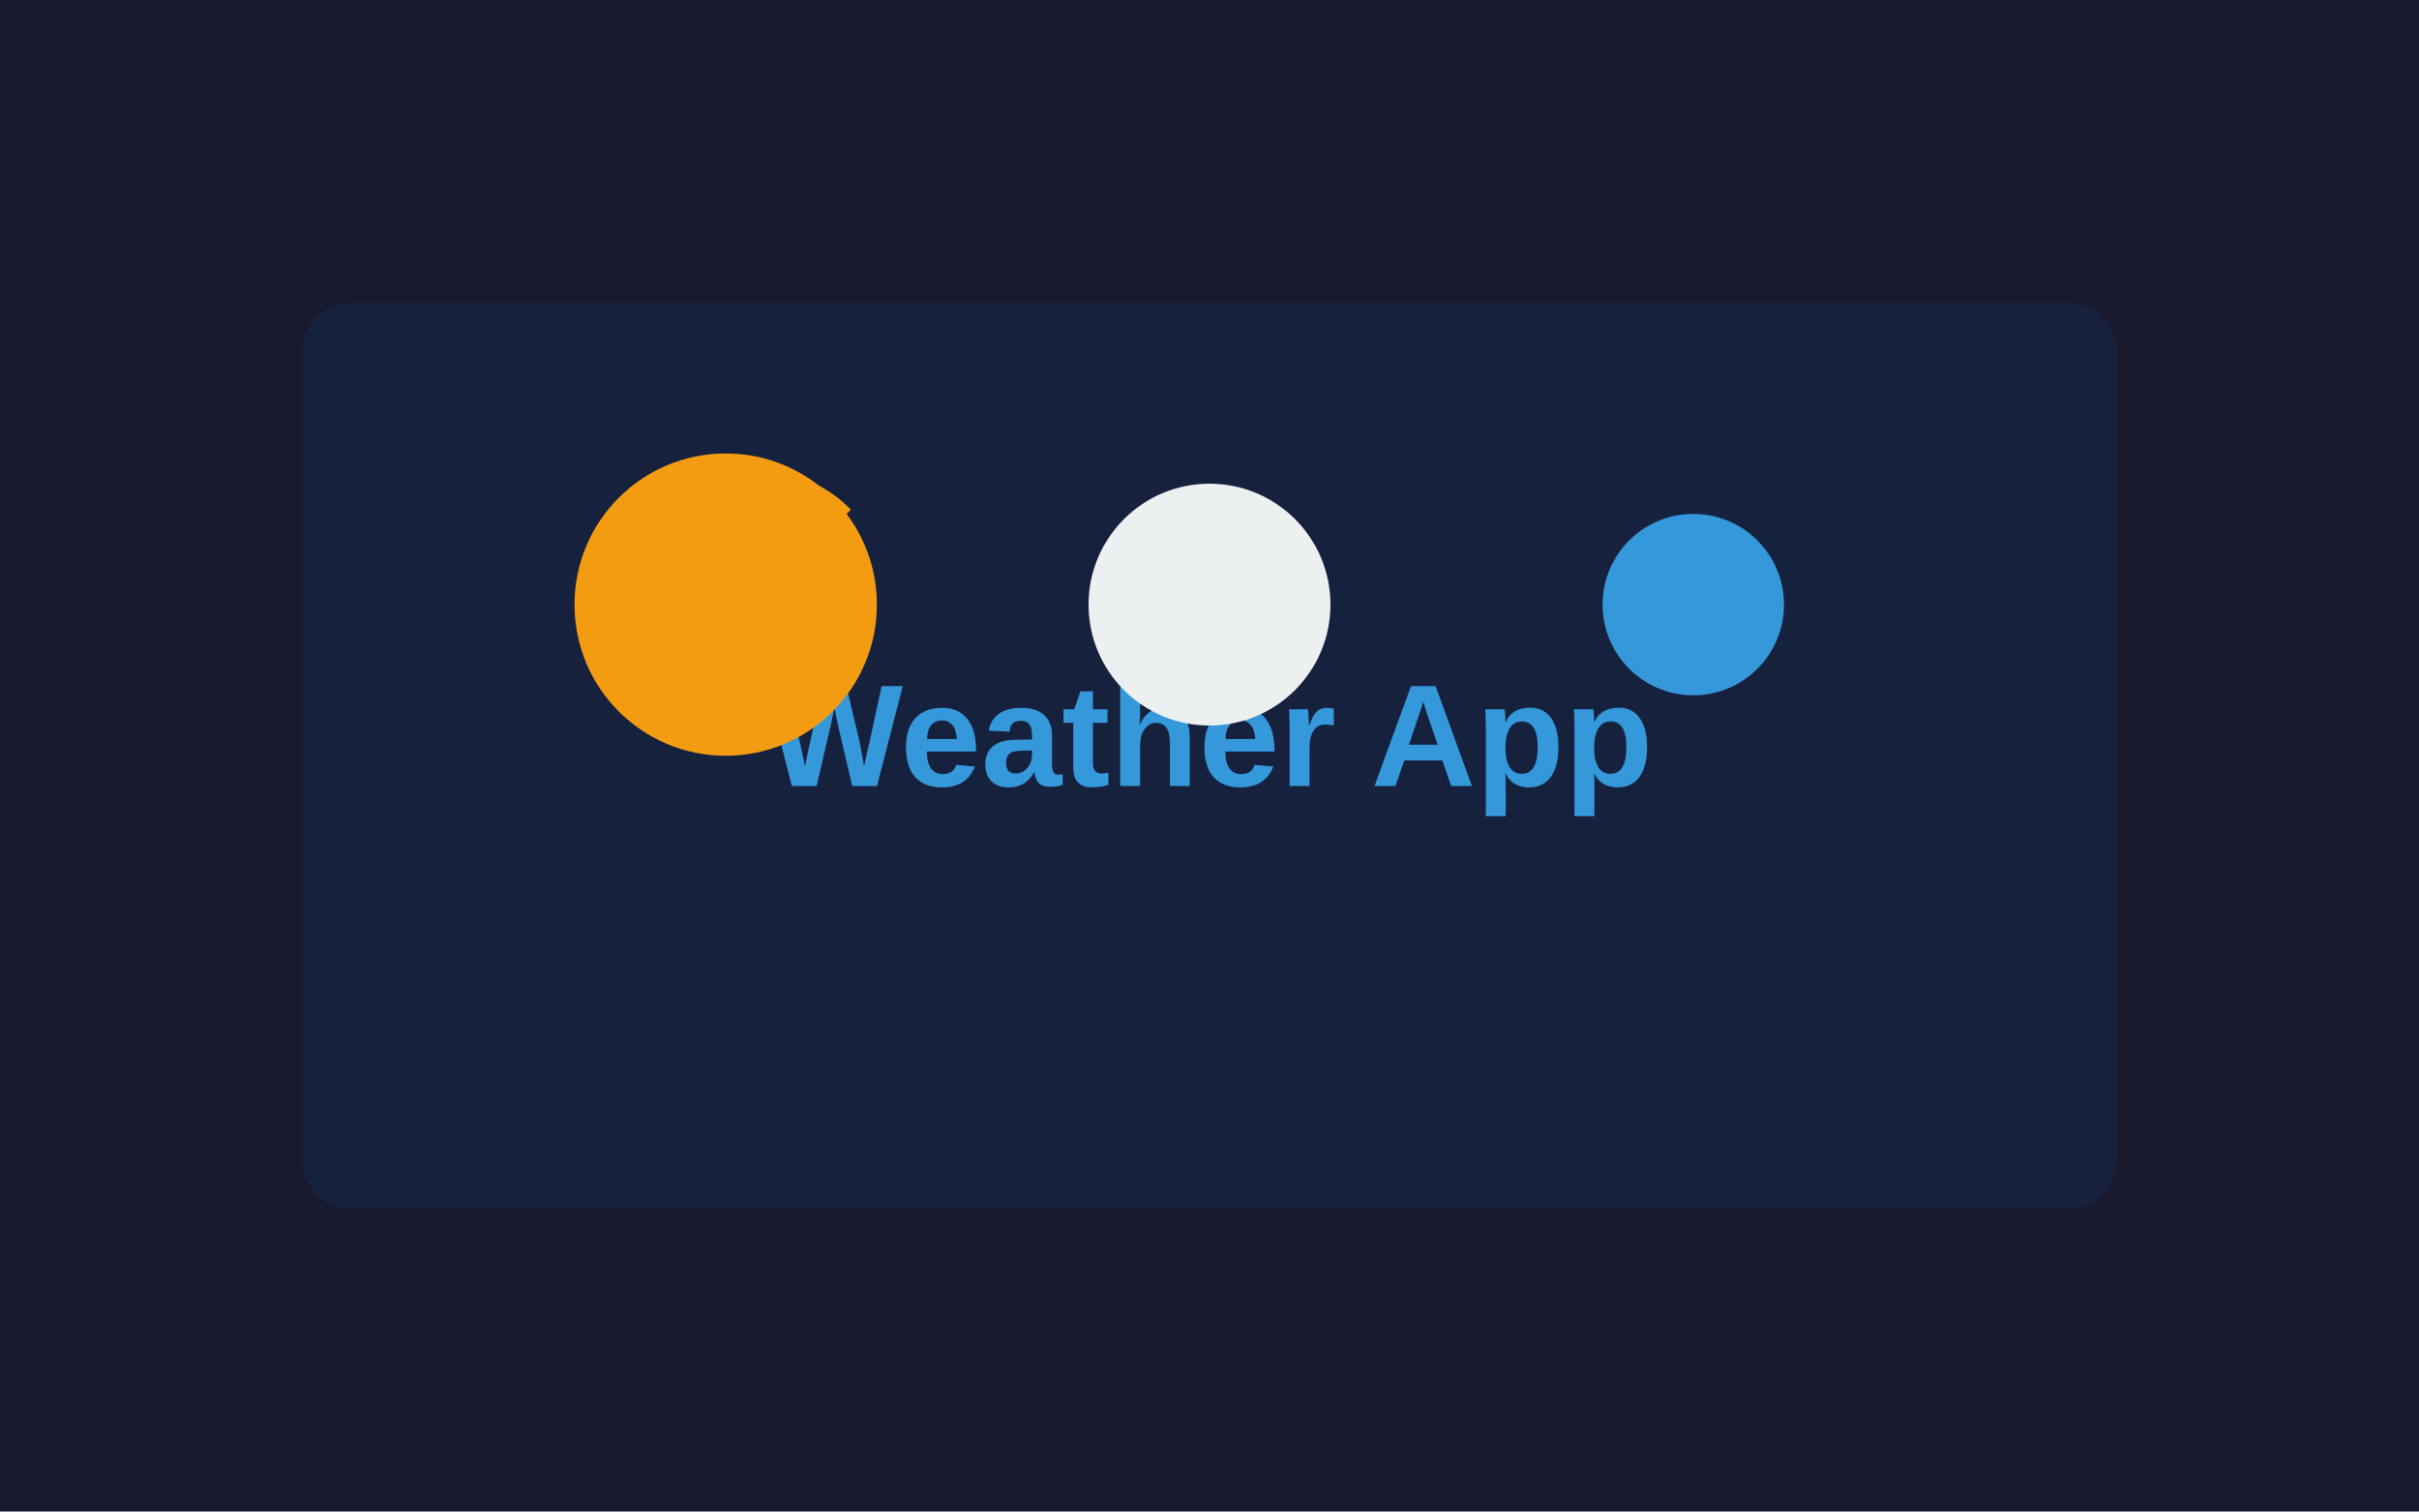
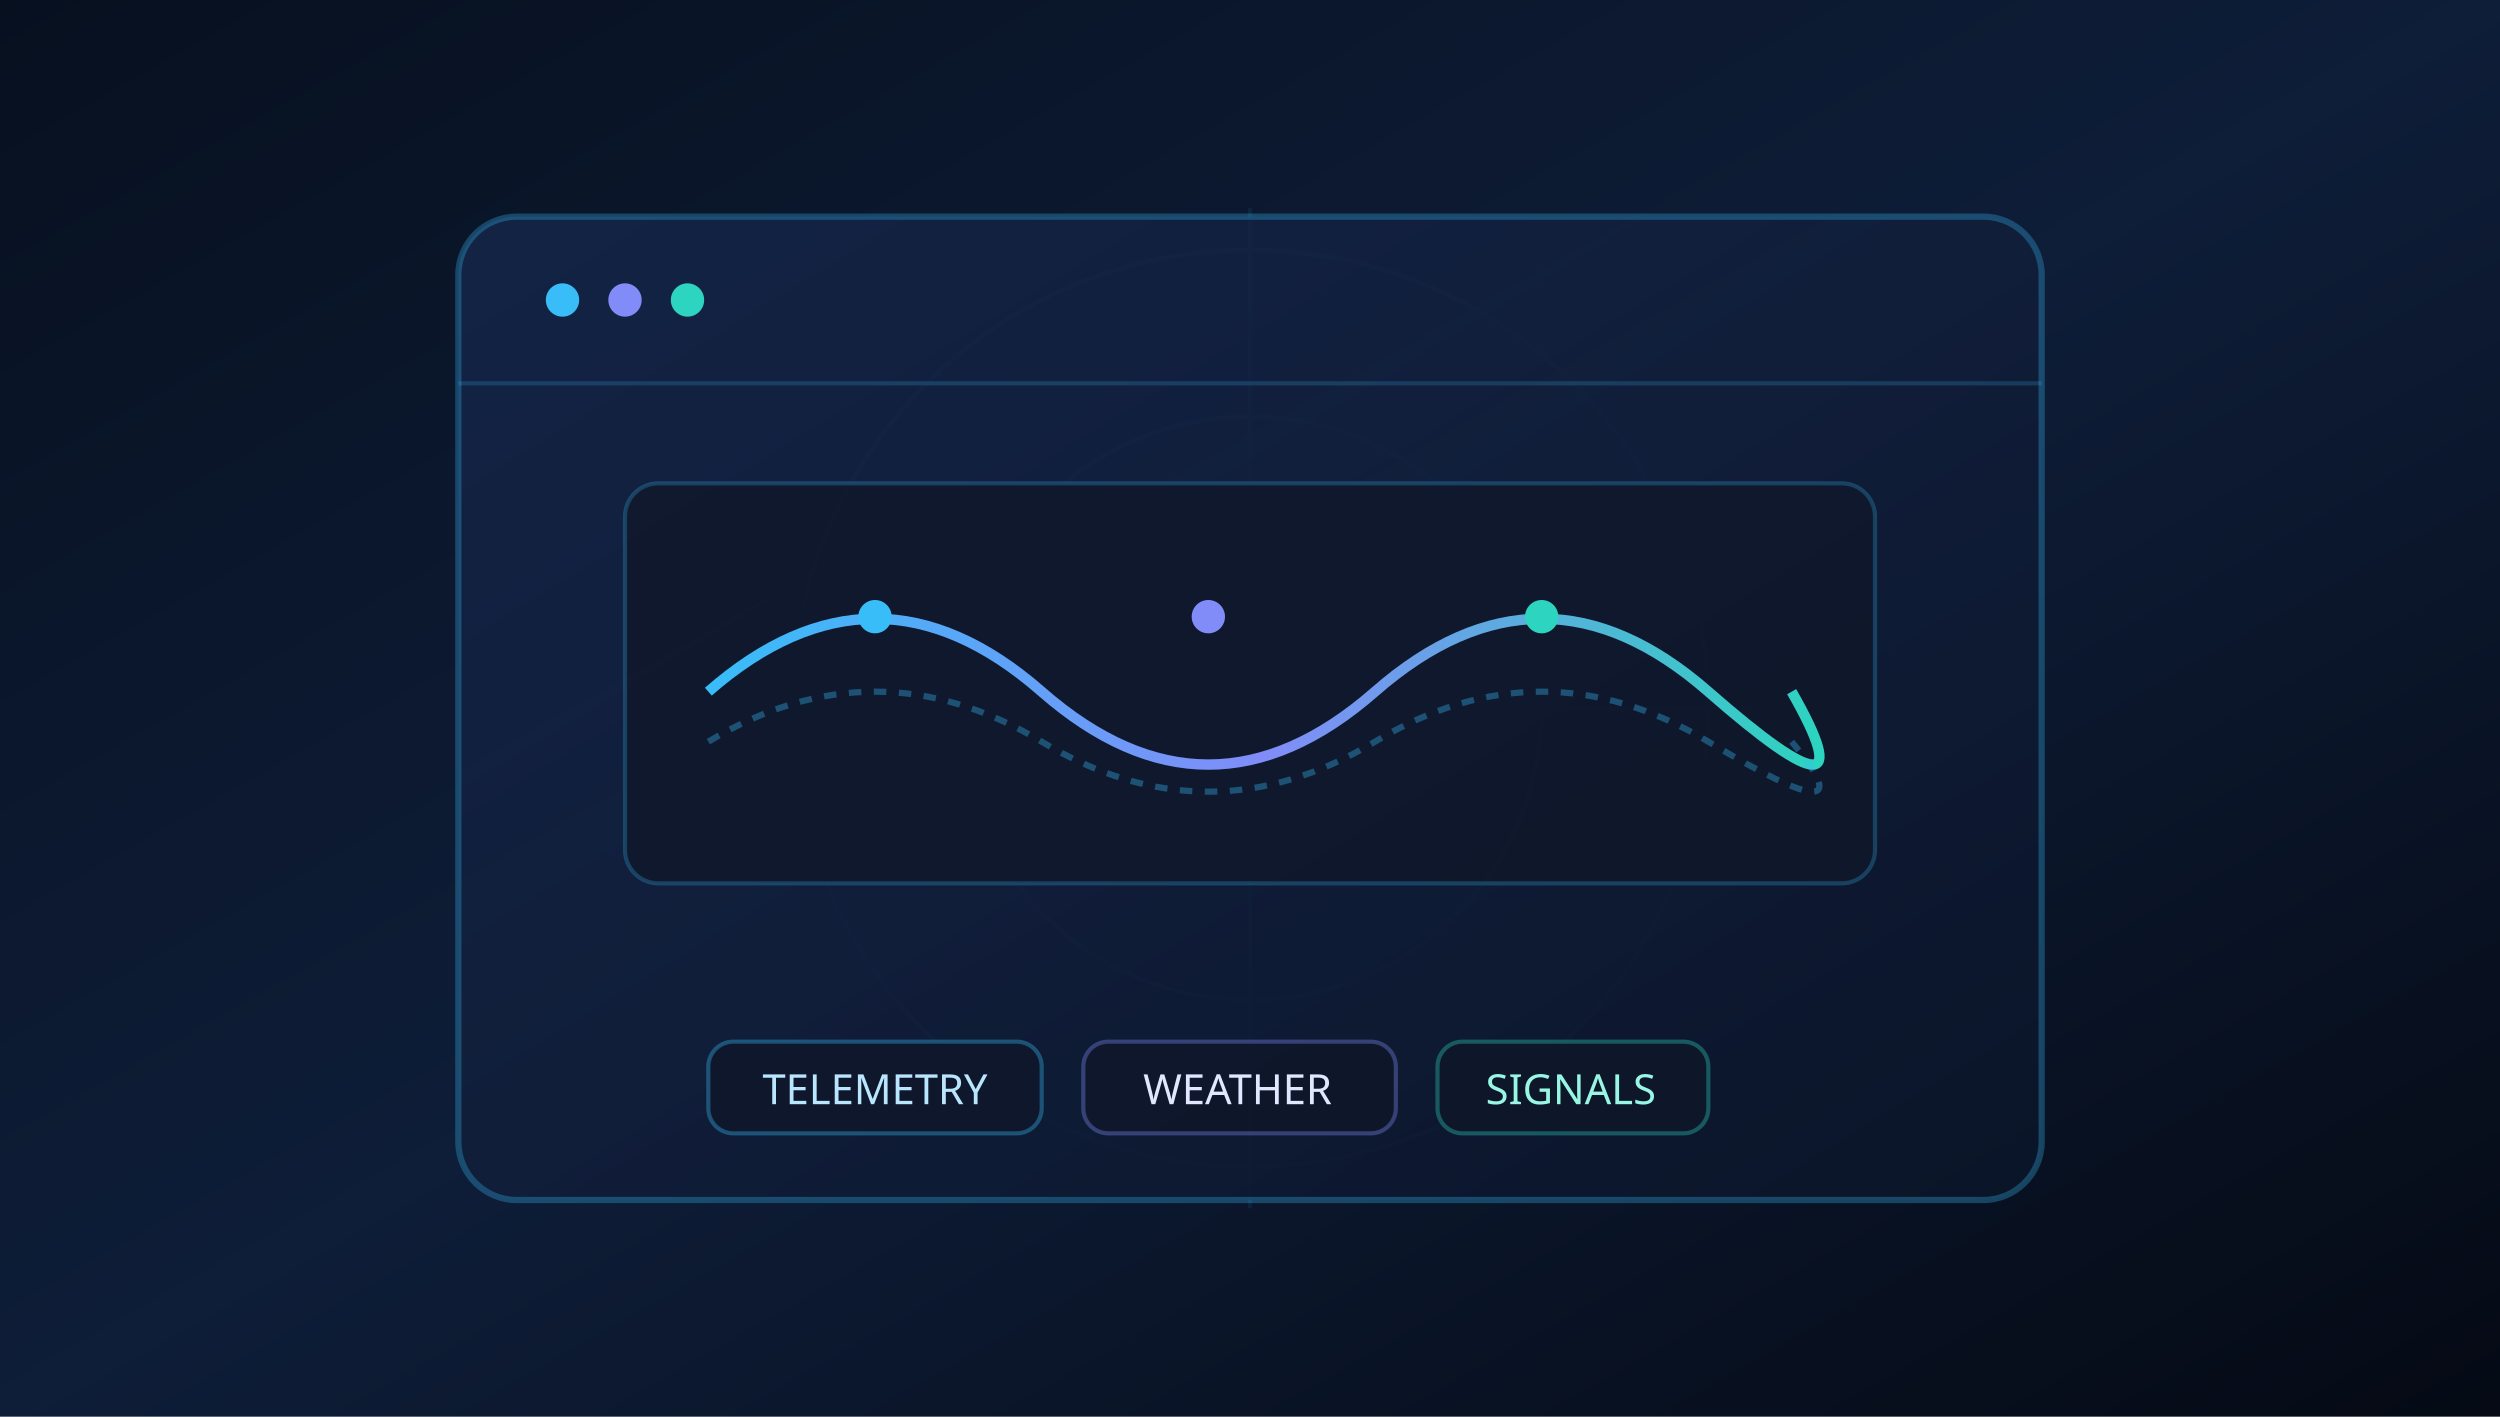
- <svg xmlns="http://www.w3.org/2000/svg" width="400" height="250" viewBox="0 0 400 250" fill="none">
-   <rect width="400" height="250" fill="#1a1a2e" />
-   <rect x="50" y="50" width="300" height="150" fill="#16213e" rx="8" />
-   <text x="200" y="130" text-anchor="middle" fill="#3498db" font-family="Arial, sans-serif" font-size="24" font-weight="bold">Weather App</text>
-   <circle cx="120" cy="100" r="25" fill="#f39c12" />
-   <circle cx="200" cy="100" r="20" fill="#ecf0f1" />
-   <circle cx="280" cy="100" r="15" fill="#3498db" />
-   <path d="M120 85 Q130 75 140 85" stroke="#f39c12" stroke-width="2" fill="none" />
+ <svg xmlns="http://www.w3.org/2000/svg" width="600" height="340" viewBox="0 0 600 340" fill="none">
+   <defs>
+     <linearGradient id="wt_bg" x1="0%" y1="0%" x2="100%" y2="100%">
+       <stop offset="0%" stop-color="#07101f" />
+       <stop offset="50%" stop-color="#0e1d38" />
+       <stop offset="100%" stop-color="#050a14" />
+     </linearGradient>
+     <linearGradient id="wt_card" x1="0%" y1="0%" x2="100%" y2="100%">
+       <stop offset="0%" stop-color="#15264a" stop-opacity="0.85" />
+       <stop offset="100%" stop-color="#0b1529" stop-opacity="0.9" />
+     </linearGradient>
+     <linearGradient id="wt_wave" x1="0%" y1="0%" x2="100%" y2="0%">
+       <stop offset="0%" stop-color="#38bdf8" />
+       <stop offset="50%" stop-color="#818cf8" />
+       <stop offset="100%" stop-color="#2dd4bf" />
+     </linearGradient>
+   </defs>
+   <rect width="600" height="340" fill="url(#wt_bg)" />
+   <g opacity="0.08" stroke="#38bdf8" stroke-width="1">
+     <circle cx="300" cy="170" r="110" />
+     <circle cx="300" cy="170" r="70" />
+     <line x1="300" y1="50" x2="300" y2="290" />
+     <line x1="180" y1="170" x2="420" y2="170" />
+   </g>
+   <rect x="110" y="52" width="380" height="236" rx="14" fill="url(#wt_card)" stroke="rgba(56, 189, 248, 0.3)" stroke-width="1.5" />
+   <path d="M110 92 H490" stroke="rgba(56, 189, 248, 0.2)" stroke-width="1" />
+   <circle cx="135" cy="72" r="4" fill="#38bdf8" />
+   <circle cx="150" cy="72" r="4" fill="#818cf8" />
+   <circle cx="165" cy="72" r="4" fill="#2dd4bf" />
+   <g transform="translate(150, 116)">
+     <rect x="0" y="0" width="300" height="96" rx="8" fill="rgba(15, 23, 42, 0.8)" stroke="rgba(56, 189, 248, 0.25)" stroke-width="1" />
+     <path d="M20 50 Q 60 15, 100 50 T 180 50 T 260 50 T 280 50" stroke="url(#wt_wave)" stroke-width="2.5" fill="none" />
+     <path d="M20 62 Q 60 38, 100 62 T 180 62 T 260 62 T 280 62" stroke="rgba(56, 189, 248, 0.35)" stroke-width="1.5" stroke-dasharray="3 3" fill="none" />
+     <circle cx="60" cy="32" r="4" fill="#38bdf8" />
+     <circle cx="140" cy="32" r="4" fill="#818cf8" />
+     <circle cx="220" cy="32" r="4" fill="#2dd4bf" />
+   </g>
+   <g transform="translate(170, 250)">
+     <rect x="0" y="0" width="80" height="22" rx="6" fill="rgba(15, 23, 42, 0.85)" stroke="rgba(56, 189, 248, 0.35)" stroke-width="1" />
+     <text x="40" y="15" text-anchor="middle" fill="#bae6fd" font-family="'Questrial', sans-serif" font-size="10" font-weight="500">TELEMETRY</text>
+     <rect x="90" y="0" width="75" height="22" rx="6" fill="rgba(15, 23, 42, 0.85)" stroke="rgba(129, 140, 248, 0.35)" stroke-width="1" />
+     <text x="127" y="15" text-anchor="middle" fill="#e0e7ff" font-family="'Questrial', sans-serif" font-size="10" font-weight="500">WEATHER</text>
+     <rect x="175" y="0" width="65" height="22" rx="6" fill="rgba(15, 23, 42, 0.85)" stroke="rgba(45, 212, 191, 0.35)" stroke-width="1" />
+     <text x="207" y="15" text-anchor="middle" fill="#99f6e4" font-family="'Questrial', sans-serif" font-size="10" font-weight="500">SIGNALS</text>
+   </g>
</svg>
